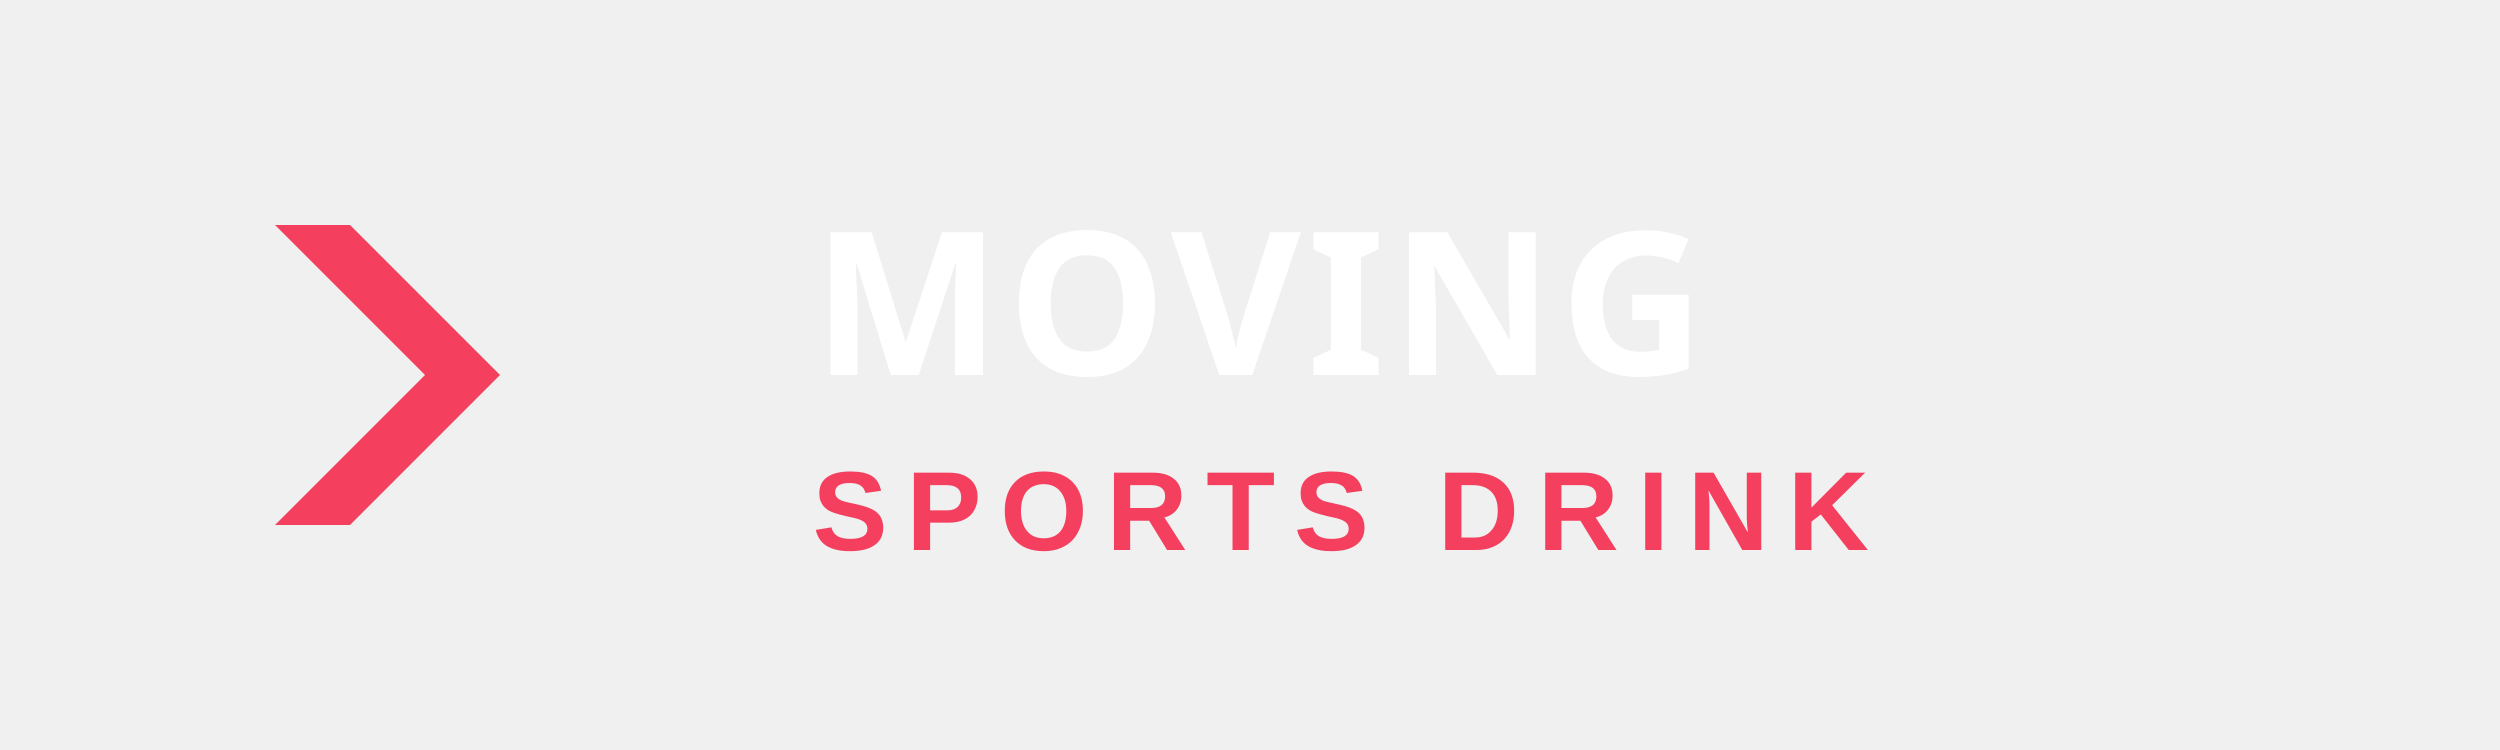
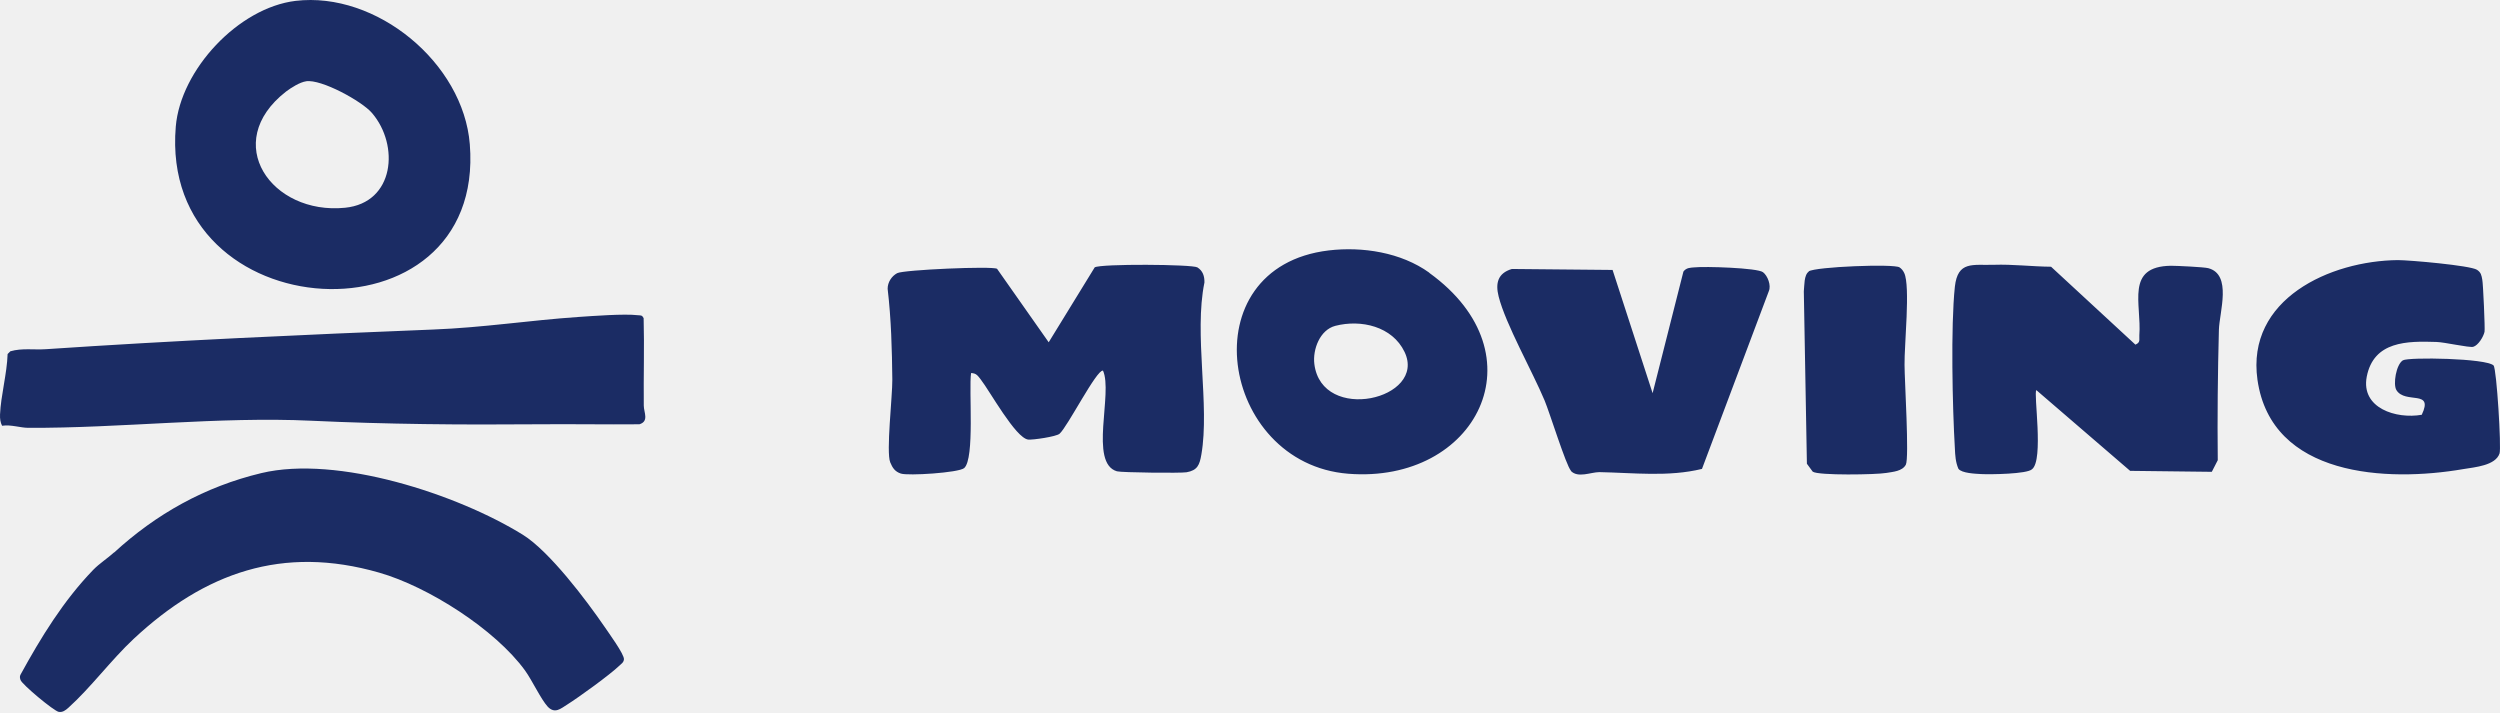
- <svg xmlns="http://www.w3.org/2000/svg" viewBox="0 0 200 60" width="200" height="60">
-   <defs>
-     <linearGradient id="grad-f43f5e" x1="0%" y1="0%" x2="100%" y2="100%">
-       <stop offset="0%" stop-color="#f43f5e" />
-       <stop offset="100%" stop-color="#ffffff" stop-opacity="0.8" />
-     </linearGradient>
-   </defs>
-   <g transform="translate(10, 10)">
-     <polygon points="12,8 24,20 12,32 18,32 30,20 18,8" fill="#f43f5e" />
-   </g>
-   <text x="65" y="30" fill="#ffffff" font-family="'Montserrat', 'Arial Black', sans-serif" font-size="16" font-weight="900" letter-spacing="0.5">MOVING</text>
-   <text x="65" y="44" fill="#f43f5e" font-family="'Montserrat', 'Arial', sans-serif" font-size="9" font-weight="700" letter-spacing="1.5">SPORTS DRINK</text>
+ <svg xmlns="http://www.w3.org/2000/svg" style="width: 100%; height: 100%; overflow: unset;" width="800" height="228" viewBox="0 0 800 228" fill="#FFFFFF">
+   <path d="M83.622 151.393C107.945 145.57 146.366 158.144 167.336 171.138C175.854 176.448 187.631 192.07 193.463 200.577C194.703 202.433 199.812 209.392 199.661 210.991C199.557 212.021 198.834 212.382 198.214 213C195.219 215.888 185.254 223.105 181.48 225.477C179.414 226.765 177.555 228.519 175.283 226.147C173.065 223.724 170.276 217.692 168.003 214.547C158.452 201.4 137.02 187.739 121.367 183.253C90.432 174.335 65.491 183.254 42.769 204.443C35.642 211.094 28.98 220.116 21.854 226.508C20.976 227.282 20.046 228.004 18.806 227.797C17.308 227.59 6.981 218.982 6.568 217.589C6.361 216.971 6.258 216.455 6.568 215.888C13.126 203.927 20.304 192.224 29.806 182.377C31.872 180.263 34.351 178.717 36.52 176.757V176.809C49.947 164.487 65.544 155.724 83.622 151.393ZM542.263 85.557C545.459 85.193 562.352 85.708 564.156 87.104C565.657 88.238 566.842 91.332 566.015 93.188L544.632 150.05C533.896 152.676 522.74 151.288 511.791 151.081C509.057 151.081 504.925 153.089 502.652 150.669L502.7 150.621C501.15 148.969 495.882 132.003 494.285 128.188C490.359 118.811 481.786 103.7 479.568 94.886C478.48 90.61 479.306 87.413 483.803 86.073L516.026 86.381L528.835 125.816L538.696 86.897C539.625 85.659 540.865 85.66 542.263 85.557ZM578.771 86.841C580.892 85.349 606.144 84.366 607.846 85.555C608.521 86.016 608.982 86.587 609.347 87.357C611.358 91.537 609.348 110.607 609.451 116.747C609.451 121.593 611 146.543 609.864 148.708C608.727 150.819 605.732 150.977 603.666 151.334C600.51 151.905 581.721 152.214 580.066 150.922L578.207 148.399L577.221 93.235C577.428 91.482 577.221 87.975 578.826 86.896H578.771V86.841ZM350.306 85.556C352.214 84.367 381.445 84.573 383.148 85.556C384.904 86.635 385.469 88.388 385.42 90.403C382.012 106.951 387.177 129.686 384.436 145.464C383.871 148.764 383.196 150.516 379.691 151.128C377.879 151.438 358.829 151.232 357.427 150.82C348.392 148.194 356.243 125.712 352.937 118.548V118.604C350.926 118.191 341.574 136.643 339.046 138.809C337.958 139.737 330.417 140.824 329.026 140.665C324.997 140.204 316.685 125.045 313.841 121.436C312.912 120.254 312.45 119.429 310.743 119.373C309.971 124.736 311.982 146.805 308.525 149.795C306.768 151.287 290.502 152.318 288.278 151.541C286.371 150.923 285.593 149.692 284.87 147.939C283.527 144.639 285.593 126.743 285.544 121.491C285.441 111.797 285.18 102.049 284.044 92.411C284.044 90.348 285.282 88.389 287.093 87.412C289.056 86.326 317.609 85.088 319.061 86.016L335.583 109.529L350.306 85.556ZM767.319 83.233C770.99 83.233 790.455 84.938 792.627 86.327C793.969 87.207 794.073 88.135 794.328 89.476C794.589 90.558 795.258 105.405 795.051 106.175C794.693 107.825 792.984 110.561 791.435 110.973H791.539C790.092 111.33 782.248 109.474 779.611 109.426C770.314 109.117 759.572 109.117 757.354 120.564C755.446 130.615 766.802 134.17 774.962 132.726C778.888 124.476 769.694 129.426 766.857 124.84C765.721 122.984 766.754 116.646 768.923 115.305C770.728 114.219 795.669 114.631 797.943 116.955C798.928 117.986 800.478 143.451 799.858 145.101C798.563 148.971 792.056 149.487 788.289 150.106C763.807 154.327 726.832 152.629 722.39 121.54C718.727 95.663 745.681 83.439 767.319 83.233ZM425.185 80.138C435.976 78.853 448.324 80.757 457.359 87.253V87.308C493.665 113.495 472.441 154.841 431.438 151.596C390.325 148.351 380.312 85.501 425.185 80.138ZM638.007 84.735C644.102 84.528 650.245 85.299 656.339 85.354L683.294 110.254V110.302C685.05 109.58 684.485 108.653 684.588 107.312C685.36 97.213 679.988 85.251 694.711 85.044C696.571 85.044 705.295 85.456 706.639 85.814C714.332 87.828 710.2 99.887 710.048 105.559C709.683 119.433 709.532 133.402 709.683 147.269L707.776 150.982L681.641 150.672L651.636 124.843C650.658 125.668 654.067 147.221 650.245 150.157C648.694 151.703 636.92 151.855 633.979 151.704C632.168 151.6 627.726 151.442 626.693 150.005C625.763 147.888 625.659 145.674 625.556 143.454C624.785 130.309 624.213 104.425 625.556 91.748C626.486 83.394 631.293 84.941 638.007 84.735ZM185.047 101.43C189.696 101.121 199.813 100.35 204.048 100.866C204.517 100.914 205.081 100.866 205.494 101.121L205.962 101.794C206.217 111.123 205.907 120.459 206.01 129.788C206.01 131.954 207.767 134.787 204.62 135.77C193.725 135.873 182.823 135.667 171.874 135.77C147.654 135.976 123.847 135.77 99.626 134.635C70.09 133.24 38.535 137.055 8.995 136.904C6.62 136.904 3.417 135.818 0.784 136.231H0.68V136.286C0.112 135.151 -0.042 133.962 0.009 132.676C0.268 126.537 2.229 119.634 2.436 113.288L3.314 112.415C7.032 111.329 10.906 112.003 14.675 111.742C55.989 108.957 97.202 107.102 138.57 105.452C154.629 104.833 169.298 102.516 185.047 101.43ZM449.461 112.622C445.535 104.42 435.515 102.152 427.306 104.269C422.348 105.555 420.02 111.845 420.591 116.486C422.967 135.612 456.691 127.774 449.461 112.622ZM94.565 0.281C120.438 -2.813 148.273 20.129 150.339 46.164C155.559 111.538 50.723 106.024 56.249 40.499C57.798 22.295 76.288 2.501 94.565 0.281ZM119.046 36.168C115.844 32.401 102.78 25.237 97.925 26.007H97.973C95.907 26.317 93.174 28.07 91.521 29.307C70.551 45.649 86.872 68.852 110.424 66.48C126.277 64.885 127.875 46.474 119.046 36.168Z" fill="#1B2C64" />
</svg>
